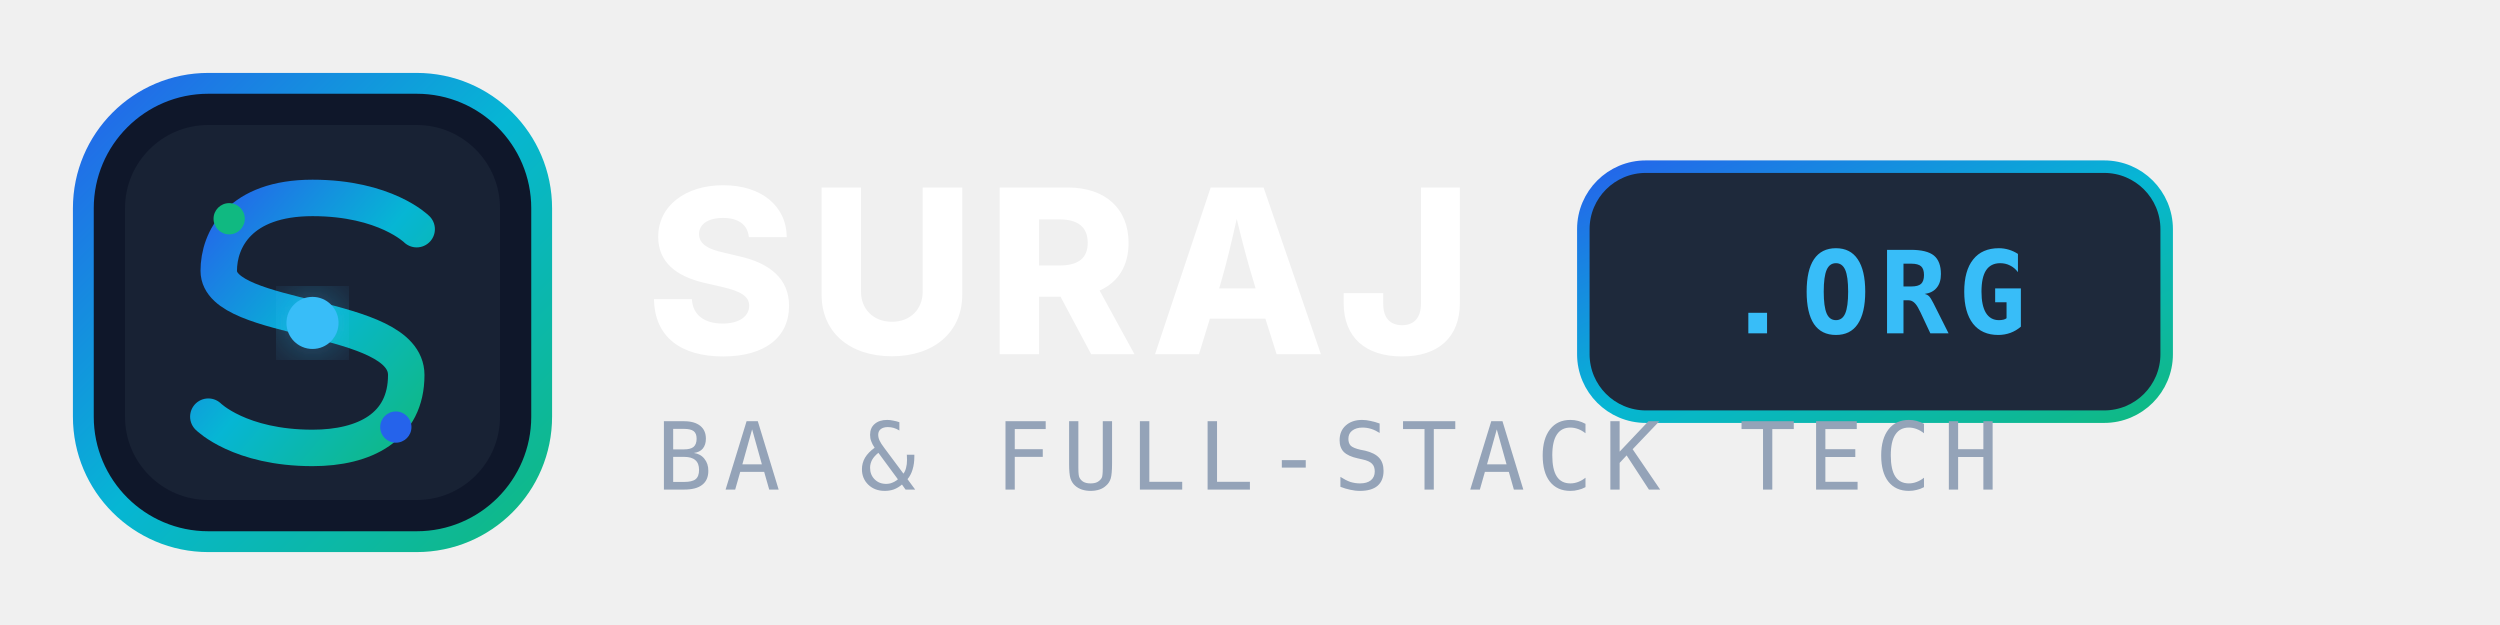
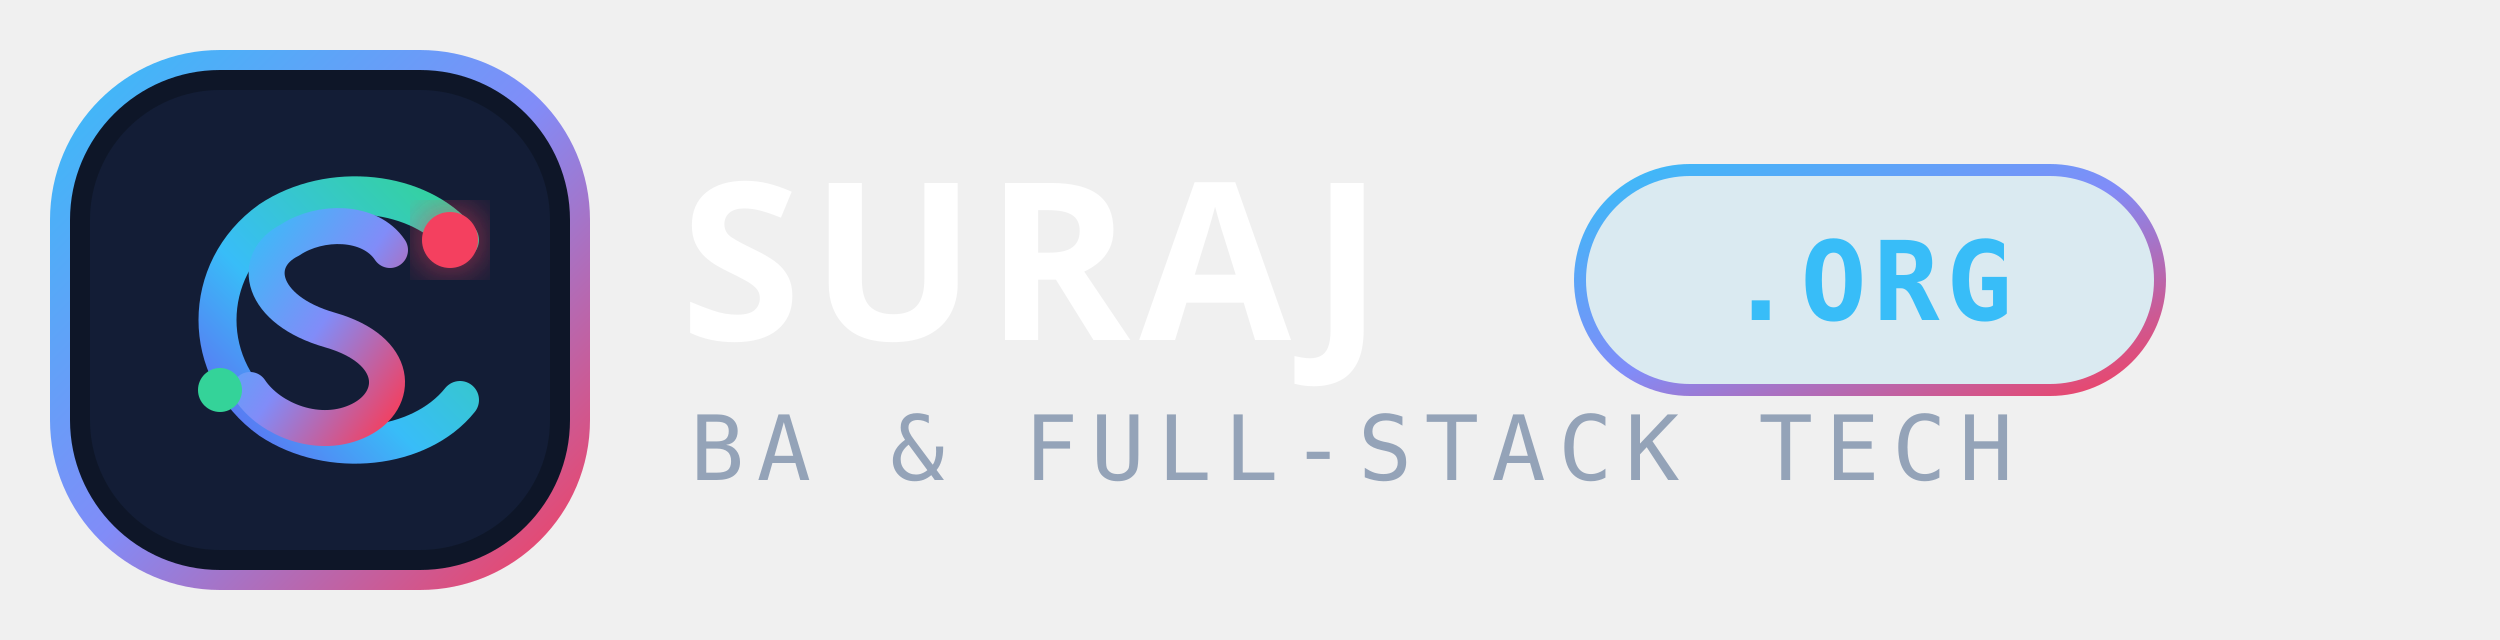
- <svg xmlns="http://www.w3.org/2000/svg" viewBox="0 0 240 60" fill="none">
+ <svg xmlns="http://www.w3.org/2000/svg" viewBox="0 0 250 64" fill="none">
  <defs>
-     <linearGradient id="logoGradPrimary" x1="0%" y1="0%" x2="100%" y2="100%">
-       <stop offset="0%" stop-color="#2563EB" />
-       <stop offset="50%" stop-color="#06B6D4" />
-       <stop offset="100%" stop-color="#10B981" />
+     <linearGradient id="scGradPrimary" x1="0%" y1="0%" x2="100%" y2="100%">
+       <stop offset="0%" stop-color="#38BDF8" />
+       <stop offset="50%" stop-color="#818CF8" />
+       <stop offset="100%" stop-color="#F43F5E" />
    </linearGradient>
-     <linearGradient id="logoGradAccent" x1="0%" y1="100%" x2="100%" y2="0%">
-       <stop offset="0%" stop-color="#3B82F6" />
-       <stop offset="100%" stop-color="#60A5FA" />
+     <linearGradient id="scGradSecondary" x1="100%" y1="0%" x2="0%" y2="100%">
+       <stop offset="0%" stop-color="#34D399" />
+       <stop offset="60%" stop-color="#38BDF8" />
+       <stop offset="100%" stop-color="#6366F1" />
    </linearGradient>
-     <filter id="logoGlow" x="-20%" y="-20%" width="140%" height="140%">
-       <feGaussianBlur stdDeviation="3" result="blur" />
+     <filter id="cuteGlow" x="-20%" y="-20%" width="140%" height="140%">
+       <feGaussianBlur stdDeviation="2.5" result="blur" />
      <feComposite in="SourceGraphic" in2="blur" operator="over" />
    </filter>
  </defs>
  <g transform="translate(6, 6)">
-     <rect x="2" y="2" width="44" height="44" rx="12" fill="#0F172A" stroke="url(#logoGradPrimary)" stroke-width="2" />
-     <rect x="6" y="6" width="36" height="36" rx="8" fill="#1E293B" opacity="0.6" />
-     <path d="M34 16 C34 16, 31 13, 24 13 C17 13, 15 17, 15 20 C15 25, 33 24, 33 30 C33 35, 29 37, 24 37 C17 37, 14 34, 14 34" stroke="url(#logoGradPrimary)" stroke-width="3.5" stroke-linecap="round" stroke-linejoin="round" fill="none" />
-     <circle cx="24" cy="25" r="2.5" fill="#38BDF8" filter="url(#logoGlow)" />
-     <circle cx="16" cy="15" r="1.5" fill="#10B981" />
-     <circle cx="32" cy="35" r="1.5" fill="#2563EB" />
+     <rect x="0" y="0" width="52" height="52" rx="16" fill="#0E1628" stroke="url(#scGradPrimary)" stroke-width="2" />
+     <rect x="3" y="3" width="46" height="46" rx="13" fill="#15213D" opacity="0.65" />
+     <path d="M40 18 C36 13, 27 12, 21 16 C14 21, 14 31, 21 36 C27 40, 36 39, 40 34" stroke="url(#scGradSecondary)" stroke-width="3.8" stroke-linecap="round" fill="none" />
+     <path d="M33 19 C31 16, 26 16, 23 18 C19 20, 20 25, 27 27 C34 29, 34 34, 30 36 C26 38, 21 36, 19 33" stroke="url(#scGradPrimary)" stroke-width="3.6" stroke-linecap="round" fill="none" />
+     <circle cx="39" cy="18" r="2.8" fill="#F43F5E" filter="url(#cuteGlow)" />
+     <circle cx="16" cy="33" r="2.2" fill="#34D399" />
  </g>
-   <text x="62" y="34" font-family="'Plus Jakarta Sans', 'Inter', system-ui, sans-serif" font-weight="800" font-size="22" letter-spacing="0.05em" fill="#FFFFFF">
+   <text x="68" y="34" font-family="'Plus Jakarta Sans', system-ui, sans-serif" font-weight="800" font-size="22" letter-spacing="0.04em" fill="#FFFFFF">
    SURAJ
  </text>
-   <g transform="translate(152, 16)">
-     <rect x="0" y="0" width="56" height="24" rx="6" fill="#1E293B" stroke="url(#logoGradPrimary)" stroke-width="1.2" />
-     <text x="28" y="16" text-anchor="middle" font-family="'JetBrains Mono', monospace" font-weight="700" font-size="11" fill="#38BDF8" letter-spacing="0.08em">
+   <g transform="translate(158, 17)">
+     <rect x="0" y="0" width="58" height="22" rx="11" fill="rgba(56, 189, 248, 0.12)" stroke="url(#scGradPrimary)" stroke-width="1.2" />
+     <text x="29" y="15" text-anchor="middle" font-family="'JetBrains Mono', monospace" font-weight="700" font-size="11" fill="#38BDF8" letter-spacing="0.06em">
      .ORG
    </text>
  </g>
-   <text x="63" y="47" font-family="'JetBrains Mono', monospace" font-weight="500" font-size="9" fill="#94A3B8" letter-spacing="0.12em">
+   <text x="69" y="48" font-family="'JetBrains Mono', monospace" font-weight="500" font-size="9" fill="#94A3B8" letter-spacing="0.14em">
    BA &amp; FULL-STACK TECH
  </text>
</svg>
